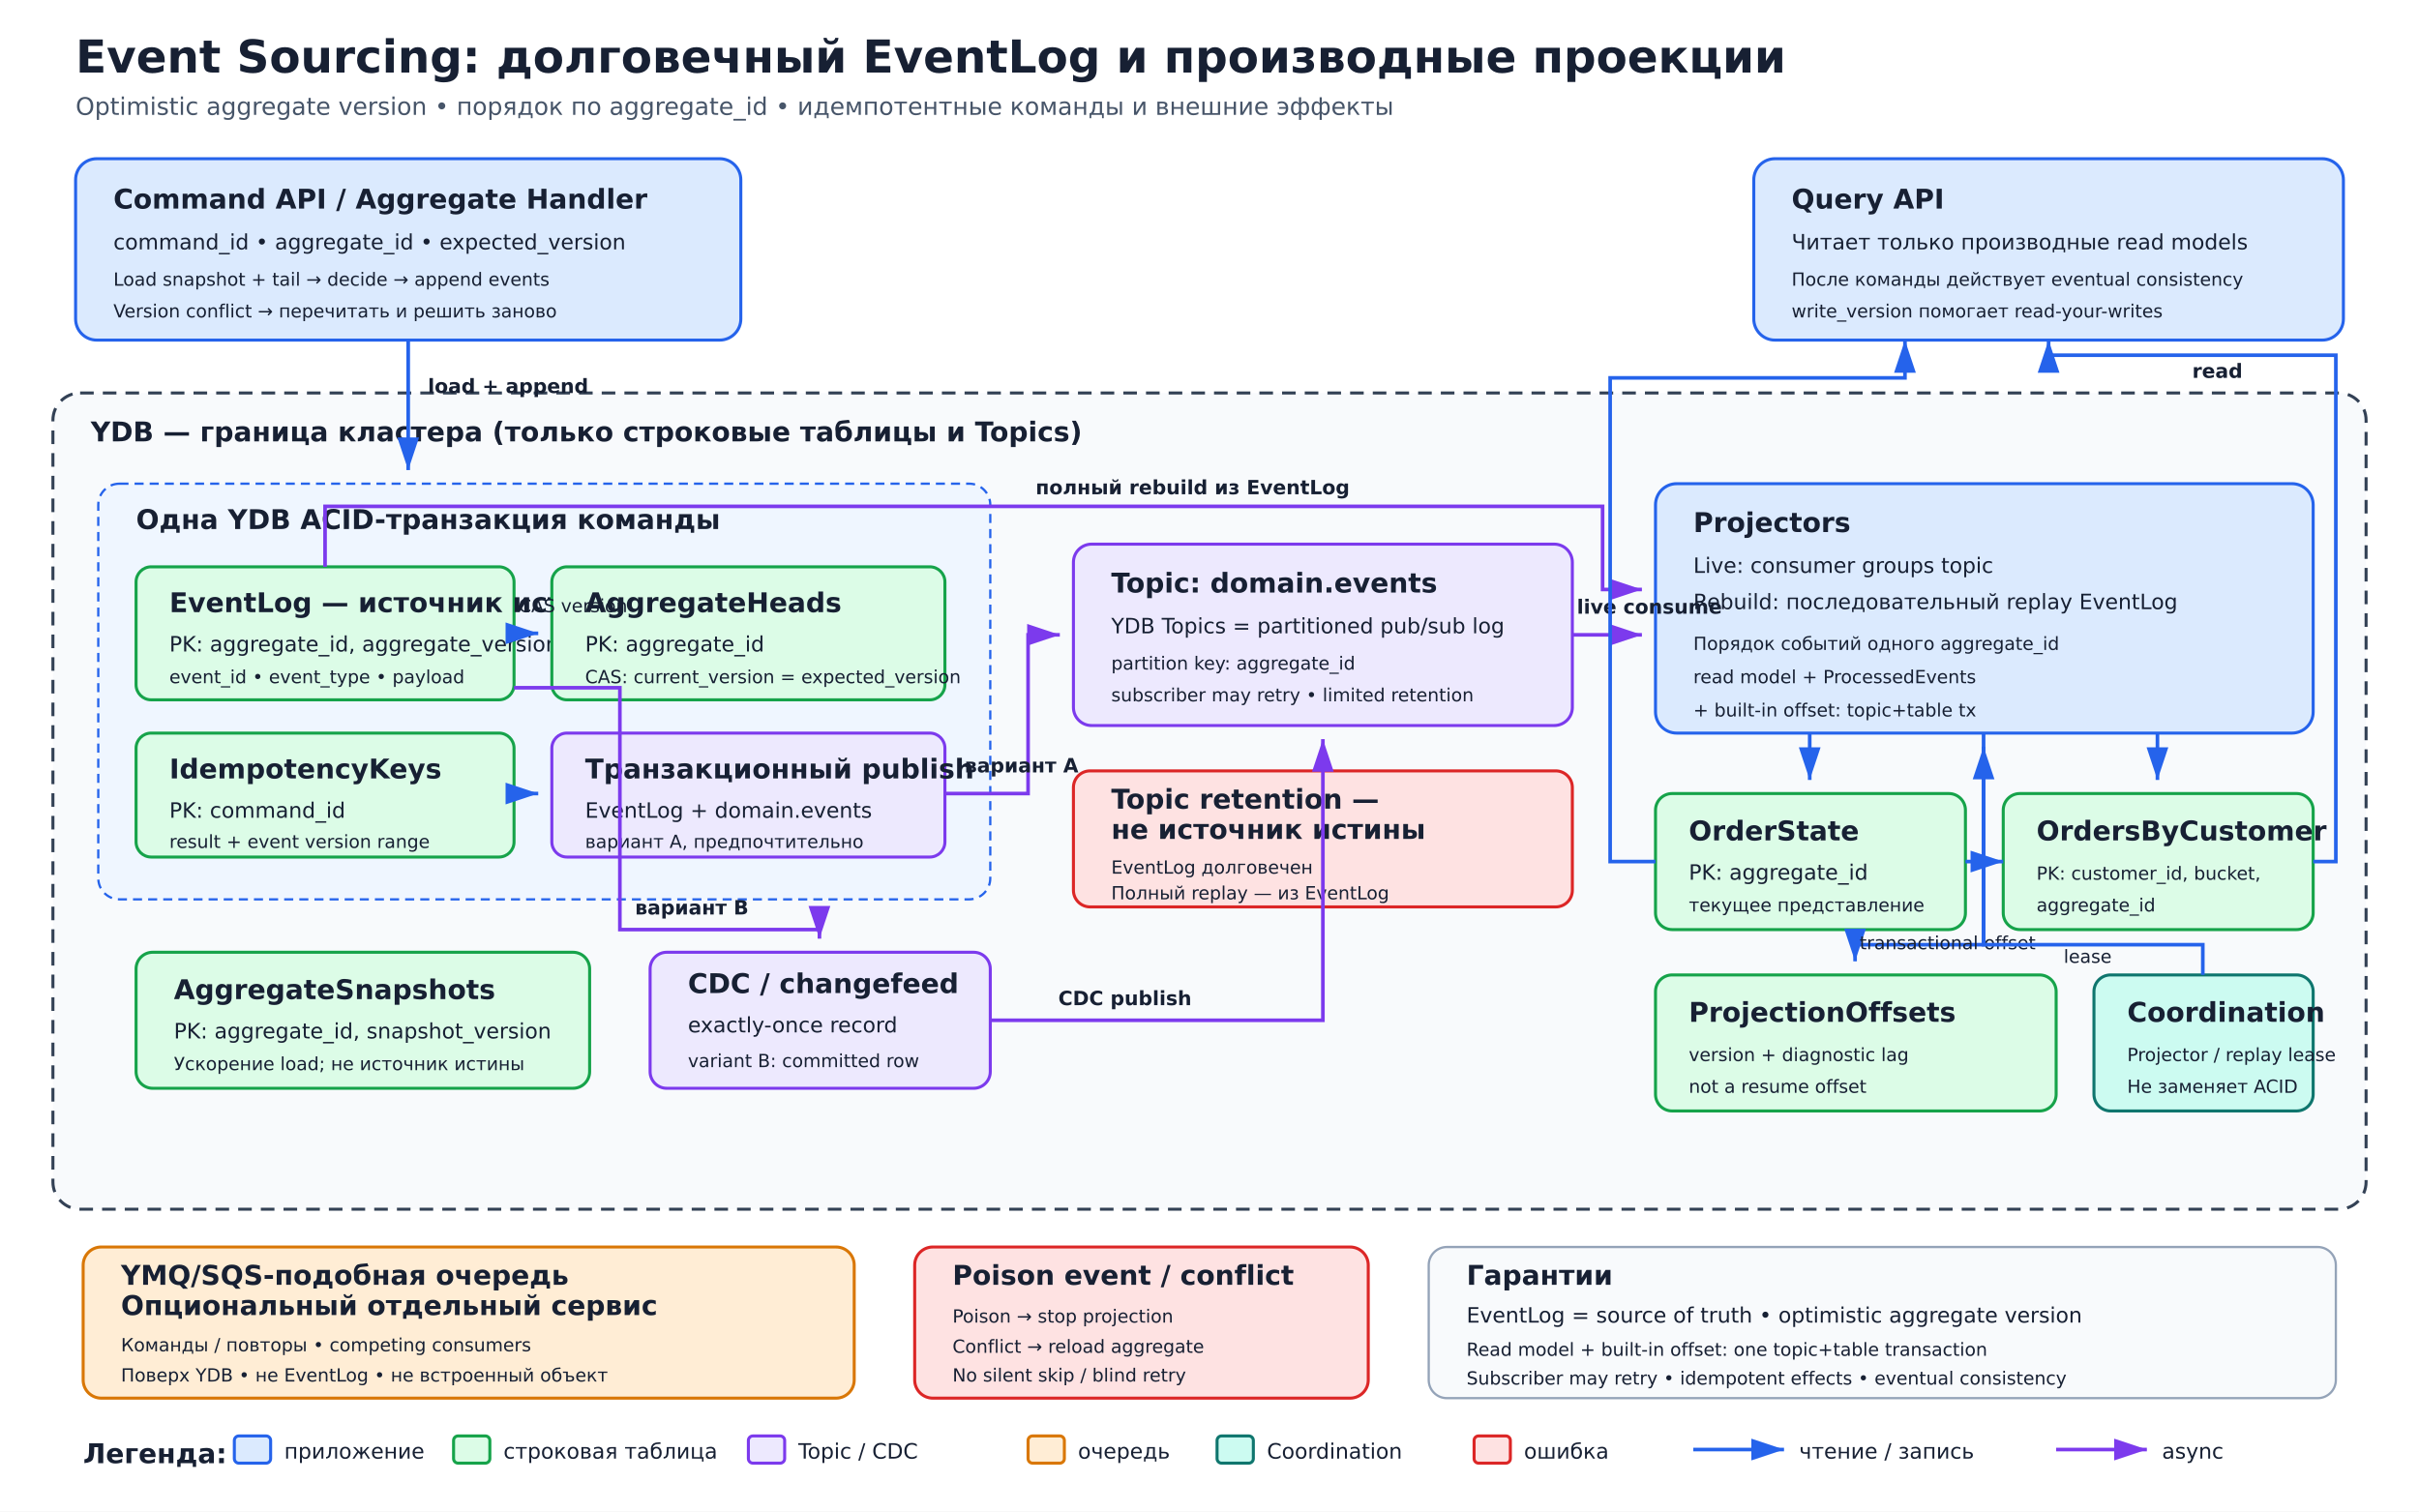
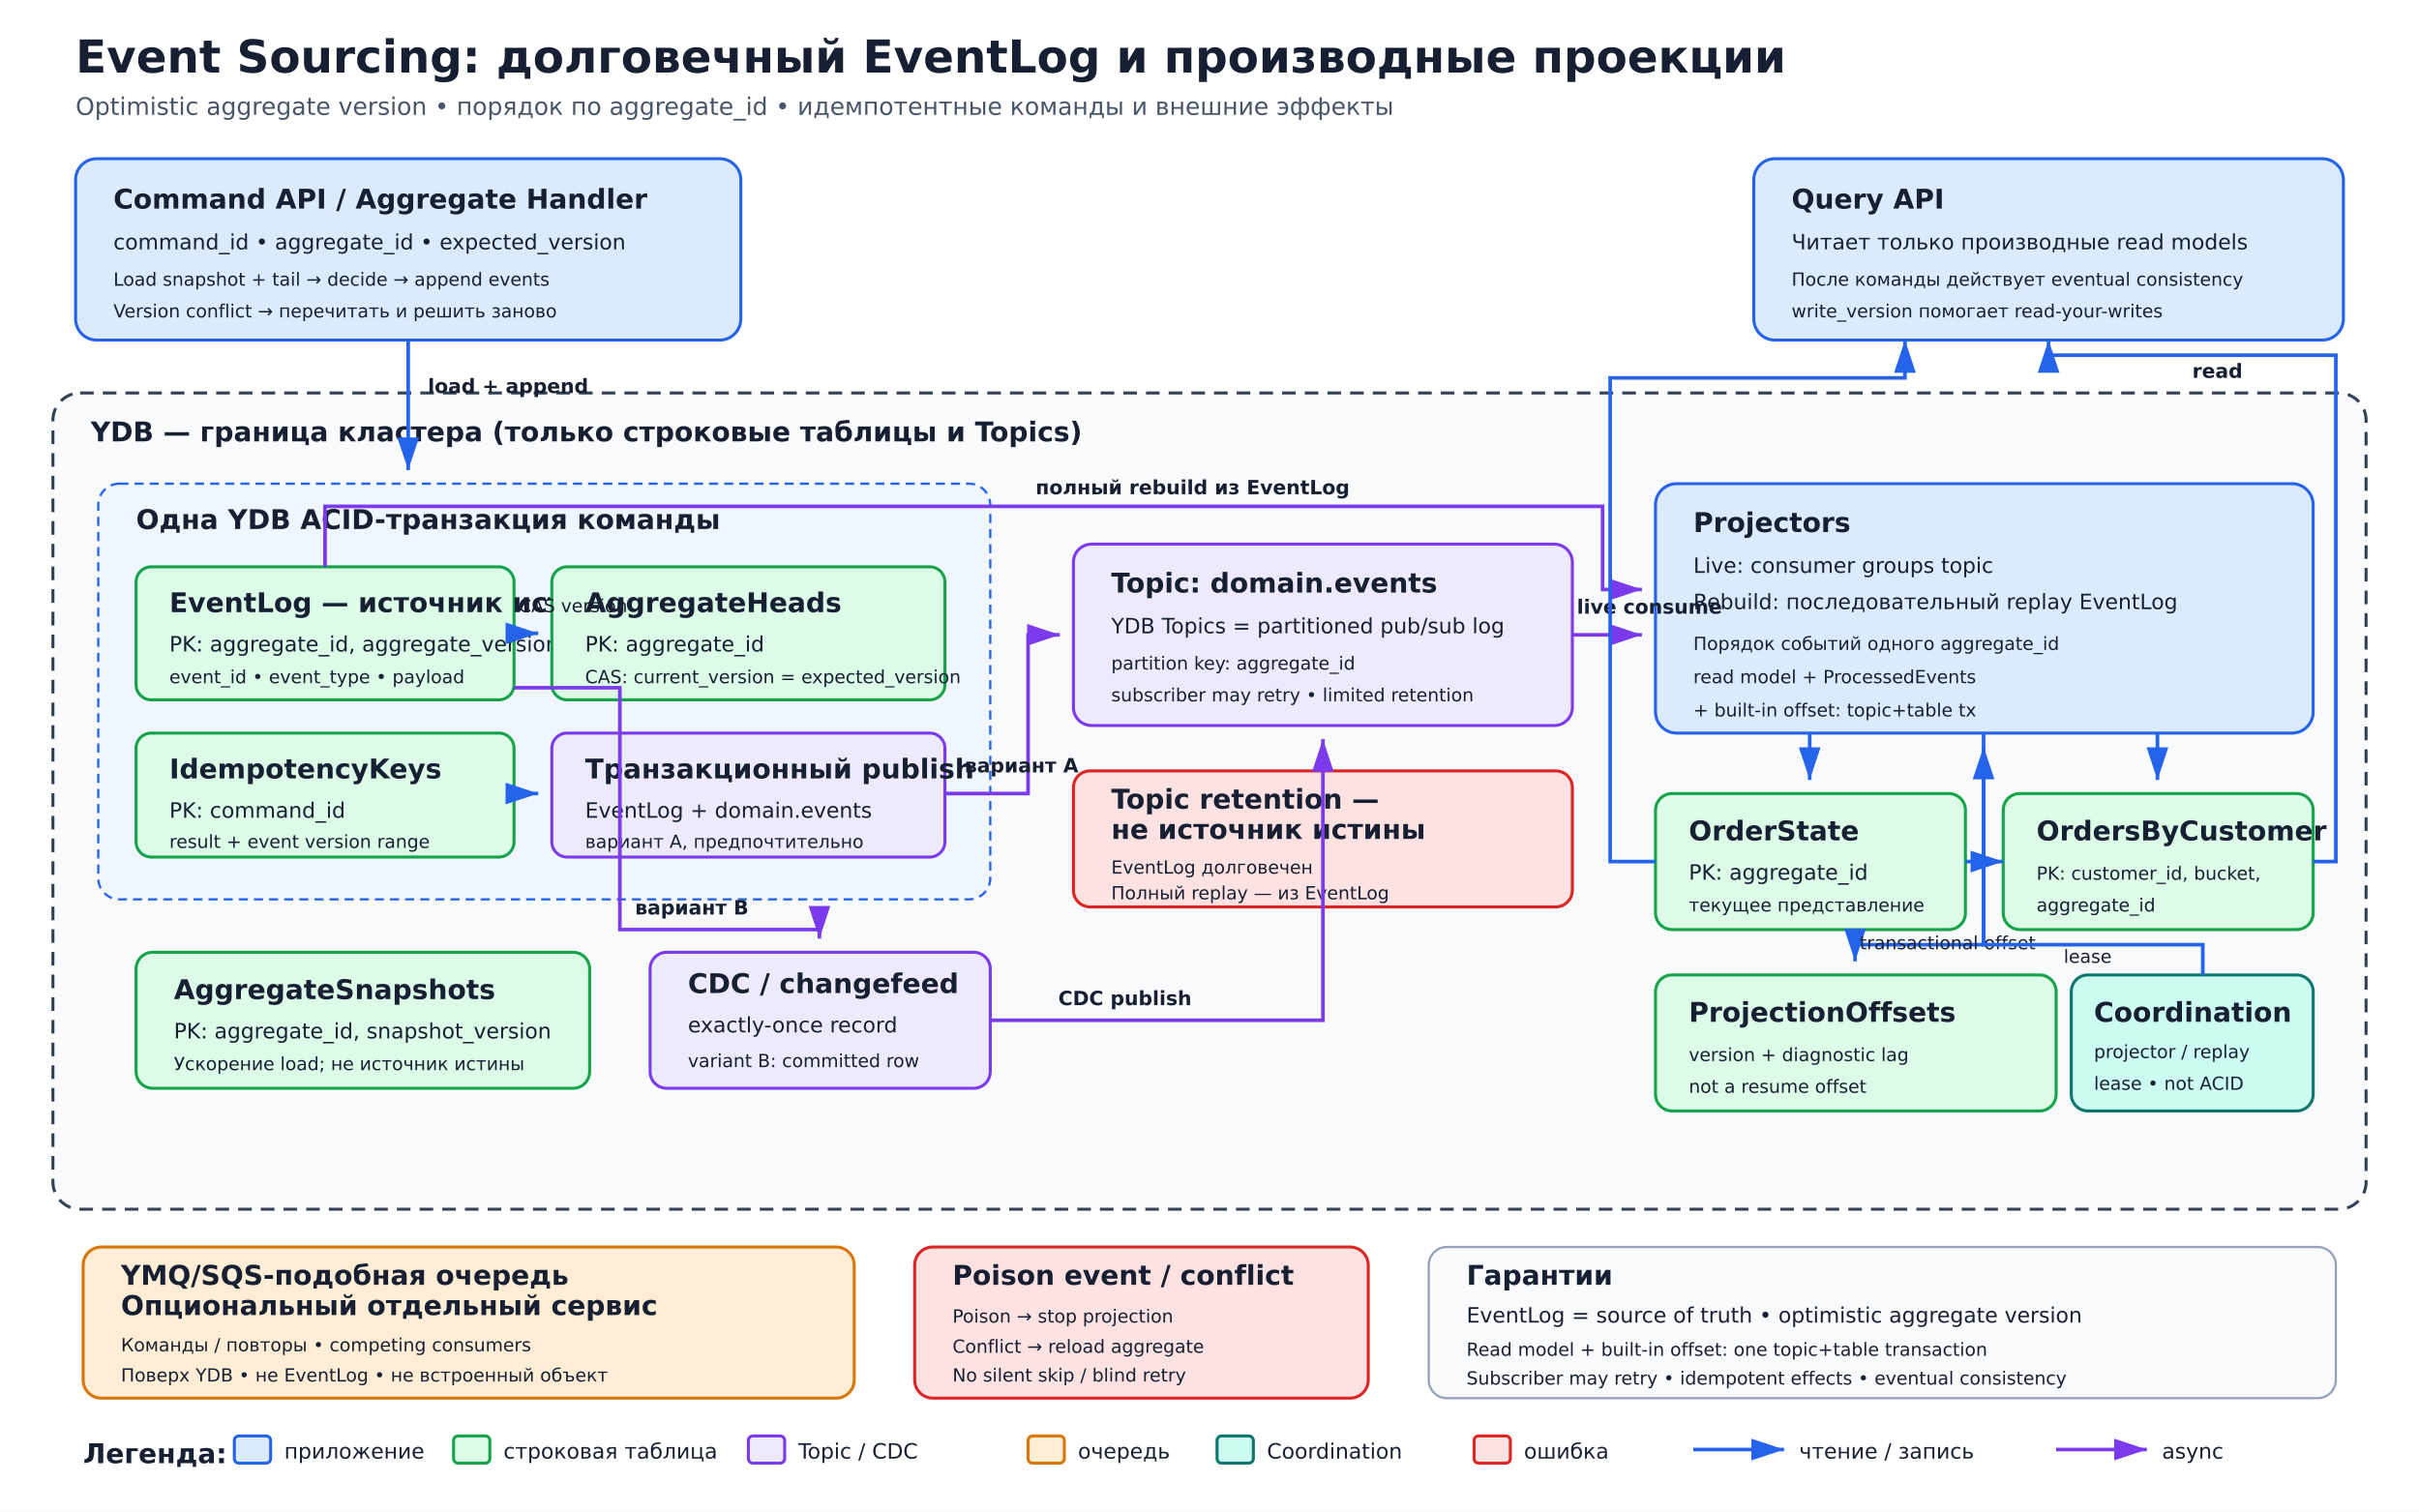
<svg xmlns="http://www.w3.org/2000/svg" version="1.1" viewBox="0 0 1600 1000" role="img" aria-labelledby="title desc">
  <defs>
    <marker id="arrow-blue" markerWidth="10" markerHeight="10" refX="9" refY="3" orient="auto" markerUnits="strokeWidth">
      <path d="M0,0 L0,6 L9,3 z" fill="#2563eb" />
    </marker>
    <marker id="arrow-purple" markerWidth="10" markerHeight="10" refX="9" refY="3" orient="auto" markerUnits="strokeWidth">
      <path d="M0,0 L0,6 L9,3 z" fill="#7c3aed" />
    </marker>
    <marker id="arrow-orange" markerWidth="10" markerHeight="10" refX="9" refY="3" orient="auto" markerUnits="strokeWidth">
      <path d="M0,0 L0,6 L9,3 z" fill="#d97706" />
    </marker>
    <style>
      text, tspan { fill: #172033; }
      .title { font-size: 30px; font-weight: 700; }
      .subtitle { font-size: 16px; fill: #475569; }
      .box-title { font-size: 18px; font-weight: 700; }
      .body { font-size: 14px; }
      .small { font-size: 12px; }
      .flow { font-size: 13px; font-weight: 600; }
      .app { fill: #dbeafe; stroke: #2563eb; stroke-width: 2; }
      .table { fill: #dcfce7; stroke: #16a34a; stroke-width: 2; }
      .topic { fill: #ede9fe; stroke: #7c3aed; stroke-width: 2; }
      .queue { fill: #ffedd5; stroke: #d97706; stroke-width: 2; }
      .coord { fill: #ccfbf1; stroke: #0f766e; stroke-width: 2; }
      .error { fill: #fee2e2; stroke: #dc2626; stroke-width: 2; }
      .boundary { fill: #f8fafc; stroke: #334155; stroke-width: 2; stroke-dasharray: 9 6; }
      .tx { fill: #eff6ff; stroke: #2563eb; stroke-width: 1.5; stroke-dasharray: 6 4; }
      .blue-flow { fill: none; stroke: #2563eb; stroke-width: 2.4; marker-end: url(#arrow-blue); }
      .purple-flow { fill: none; stroke: #7c3aed; stroke-width: 2.4; marker-end: url(#arrow-purple); }
      .orange-flow { fill: none; stroke: #d97706; stroke-width: 2.4; marker-end: url(#arrow-orange); }
    </style>
  </defs>
  <rect x="0" y="0" width="1600" height="1000" fill="#ffffff" />
  <text font-family="DejaVu Sans, Arial, sans-serif" x="50" y="48" class="title">Event Sourcing: долговечный EventLog и производные проекции</text>
  <text font-family="DejaVu Sans, Arial, sans-serif" x="50" y="76" class="subtitle">Optimistic aggregate version • порядок по aggregate_id • идемпотентные команды и внешние эффекты</text>
  <rect x="50" y="105" width="440" height="120" rx="14" class="app" />
  <text font-family="DejaVu Sans, Arial, sans-serif" x="75" y="138" class="box-title">Command API / Aggregate Handler</text>
  <text font-family="DejaVu Sans, Arial, sans-serif" x="75" y="165" class="body">command_id • aggregate_id • expected_version</text>
  <text font-family="DejaVu Sans, Arial, sans-serif" x="75" y="189" class="small">Load snapshot + tail → decide → append events</text>
  <text font-family="DejaVu Sans, Arial, sans-serif" x="75" y="210" class="small">Version conflict → перечитать и решить заново</text>
  <rect x="1160" y="105" width="390" height="120" rx="14" class="app" />
  <text font-family="DejaVu Sans, Arial, sans-serif" x="1185" y="138" class="box-title">Query API</text>
  <text font-family="DejaVu Sans, Arial, sans-serif" x="1185" y="165" class="body">Читает только производные read models</text>
  <text font-family="DejaVu Sans, Arial, sans-serif" x="1185" y="189" class="small">После команды действует eventual consistency</text>
  <text font-family="DejaVu Sans, Arial, sans-serif" x="1185" y="210" class="small">write_version помогает read-your-writes</text>
  <rect x="35" y="260" width="1530" height="540" rx="18" class="boundary" />
  <text font-family="DejaVu Sans, Arial, sans-serif" x="60" y="292" class="box-title">YDB — граница кластера (только строковые таблицы и Topics)</text>
  <rect x="65" y="320" width="590" height="275" rx="14" class="tx" />
  <text font-family="DejaVu Sans, Arial, sans-serif" x="90" y="350" class="box-title">Одна YDB ACID-транзакция команды</text>
  <rect x="90" y="375" width="250" height="88" rx="10" class="table" />
  <text font-family="DejaVu Sans, Arial, sans-serif" x="112" y="405" class="box-title">EventLog — источник истины</text>
  <text font-family="DejaVu Sans, Arial, sans-serif" x="112" y="431" class="body">PK: aggregate_id, aggregate_version</text>
  <text font-family="DejaVu Sans, Arial, sans-serif" x="112" y="452" class="small">event_id • event_type • payload</text>
  <rect x="365" y="375" width="260" height="88" rx="10" class="table" />
  <text font-family="DejaVu Sans, Arial, sans-serif" x="387" y="405" class="box-title">AggregateHeads</text>
  <text font-family="DejaVu Sans, Arial, sans-serif" x="387" y="431" class="body">PK: aggregate_id</text>
  <text font-family="DejaVu Sans, Arial, sans-serif" x="387" y="452" class="small">CAS: current_version = expected_version</text>
  <rect x="90" y="485" width="250" height="82" rx="10" class="table" />
  <text font-family="DejaVu Sans, Arial, sans-serif" x="112" y="515" class="box-title">IdempotencyKeys</text>
  <text font-family="DejaVu Sans, Arial, sans-serif" x="112" y="541" class="body">PK: command_id</text>
  <text font-family="DejaVu Sans, Arial, sans-serif" x="112" y="561" class="small">result + event version range</text>
  <rect x="365" y="485" width="260" height="82" rx="10" class="topic" />
  <text font-family="DejaVu Sans, Arial, sans-serif" x="387" y="515" class="box-title">Транзакционный publish</text>
  <text font-family="DejaVu Sans, Arial, sans-serif" x="387" y="541" class="body">EventLog + domain.events</text>
  <text font-family="DejaVu Sans, Arial, sans-serif" x="387" y="561" class="small">вариант A, предпочтительно</text>
  <rect x="90" y="630" width="300" height="90" rx="11" class="table" />
  <text font-family="DejaVu Sans, Arial, sans-serif" x="115" y="661" class="box-title">AggregateSnapshots</text>
  <text font-family="DejaVu Sans, Arial, sans-serif" x="115" y="687" class="body">PK: aggregate_id, snapshot_version</text>
  <text font-family="DejaVu Sans, Arial, sans-serif" x="115" y="708" class="small">Ускорение load; не источник истины</text>
  <rect x="430" y="630" width="225" height="90" rx="11" class="topic" />
  <text font-family="DejaVu Sans, Arial, sans-serif" x="455" y="657" class="box-title">CDC / changefeed</text>
  <text font-family="DejaVu Sans, Arial, sans-serif" x="455" y="683" class="body">exactly-once record</text>
  <text font-family="DejaVu Sans, Arial, sans-serif" x="455" y="706" class="small">variant B: committed row</text>
  <rect x="710" y="360" width="330" height="120" rx="12" class="topic" />
  <text font-family="DejaVu Sans, Arial, sans-serif" x="735" y="392" class="box-title">Topic: domain.events</text>
  <text font-family="DejaVu Sans, Arial, sans-serif" x="735" y="419" class="body">YDB Topics = partitioned pub/sub log</text>
  <text font-family="DejaVu Sans, Arial, sans-serif" x="735" y="443" class="small">partition key: aggregate_id</text>
  <text font-family="DejaVu Sans, Arial, sans-serif" x="735" y="464" class="small">subscriber may retry • limited retention</text>
  <rect x="710" y="510" width="330" height="90" rx="11" class="error" />
  <text font-family="DejaVu Sans, Arial, sans-serif" x="735" y="535" class="box-title">Topic retention —<tspan font-family="DejaVu Sans, Arial, sans-serif" x="735" dy="20">не источник истины</tspan>
  </text>
  <text font-family="DejaVu Sans, Arial, sans-serif" x="735" y="578" class="small">EventLog долговечен</text>
  <text font-family="DejaVu Sans, Arial, sans-serif" x="735" y="595" class="small">Полный replay — из EventLog</text>
  <rect x="1095" y="320" width="435" height="165" rx="14" class="app" />
  <text font-family="DejaVu Sans, Arial, sans-serif" x="1120" y="352" class="box-title">Projectors</text>
  <text font-family="DejaVu Sans, Arial, sans-serif" x="1120" y="379" class="body">Live: consumer groups topic</text>
  <text font-family="DejaVu Sans, Arial, sans-serif" x="1120" y="403" class="body">Rebuild: последовательный replay EventLog</text>
  <text font-family="DejaVu Sans, Arial, sans-serif" x="1120" y="430" class="small">Порядок событий одного aggregate_id</text>
  <text font-family="DejaVu Sans, Arial, sans-serif" x="1120" y="452" class="small">read model + ProcessedEvents</text>
  <text font-family="DejaVu Sans, Arial, sans-serif" x="1120" y="474" class="small">+ built-in offset: topic+table tx</text>
  <rect x="1095" y="525" width="205" height="90" rx="11" class="table" />
  <text font-family="DejaVu Sans, Arial, sans-serif" x="1117" y="556" class="box-title">OrderState</text>
  <text font-family="DejaVu Sans, Arial, sans-serif" x="1117" y="582" class="body">PK: aggregate_id</text>
  <text font-family="DejaVu Sans, Arial, sans-serif" x="1117" y="603" class="small">текущее представление</text>
  <rect x="1325" y="525" width="205" height="90" rx="11" class="table" />
  <text font-family="DejaVu Sans, Arial, sans-serif" x="1347" y="556" class="box-title">OrdersByCustomer</text>
  <text font-family="DejaVu Sans, Arial, sans-serif" x="1347" y="582" class="small">PK: customer_id, bucket,</text>
  <text font-family="DejaVu Sans, Arial, sans-serif" x="1347" y="603" class="small">aggregate_id</text>
  <rect x="1095" y="645" width="265" height="90" rx="11" class="table" />
  <text font-family="DejaVu Sans, Arial, sans-serif" x="1117" y="676" class="box-title">ProjectionOffsets</text>
  <text font-family="DejaVu Sans, Arial, sans-serif" x="1117" y="702" class="small">version + diagnostic lag</text>
  <text font-family="DejaVu Sans, Arial, sans-serif" x="1117" y="723" class="small">not a resume offset</text>
-   <rect x="1385" y="645" width="145" height="90" rx="11" class="coord" />
-   <text font-family="DejaVu Sans, Arial, sans-serif" x="1407" y="676" class="box-title">Coordination</text>
-   <text font-family="DejaVu Sans, Arial, sans-serif" x="1407" y="702" class="small">Projector / replay lease</text>
-   <text font-family="DejaVu Sans, Arial, sans-serif" x="1407" y="723" class="small">Не заменяет ACID</text>
+   <rect x="1370" y="645" width="160" height="90" rx="11" class="coord" />
+   <text font-family="DejaVu Sans, Arial, sans-serif" x="1385" y="676" class="box-title">Coordination</text>
+   <text font-family="DejaVu Sans, Arial, sans-serif" x="1385" y="700" class="small">projector / replay</text>
+   <text font-family="DejaVu Sans, Arial, sans-serif" x="1385" y="721" class="small">lease • not ACID</text>
  <path d="M270 225 L270 311" class="blue-flow" />
  <text font-family="DejaVu Sans, Arial, sans-serif" x="283" y="260" class="flow">load + append</text>
  <path d="M340 419 L356 419" class="blue-flow" />
  <text font-family="DejaVu Sans, Arial, sans-serif" x="343" y="405" class="small">CAS version</text>
  <path d="M340 525 L356 525" class="blue-flow" />
  <path d="M625 525 L680 525 L680 420 L701 420" class="purple-flow" />
  <text font-family="DejaVu Sans, Arial, sans-serif" x="638" y="511" class="flow">вариант A</text>
  <path d="M340 455 L410 455 L410 615 L542 615 L542 621" class="purple-flow" />
  <text font-family="DejaVu Sans, Arial, sans-serif" x="420" y="605" class="flow">вариант B</text>
  <path d="M655 675 L875 675 L875 489" class="purple-flow" />
  <text font-family="DejaVu Sans, Arial, sans-serif" x="700" y="665" class="flow">CDC publish</text>
  <path d="M1040 420 L1086 420" class="purple-flow" />
  <text font-family="DejaVu Sans, Arial, sans-serif" x="1043" y="406" class="flow">live consume</text>
  <path d="M215 375 L215 335 L1060 335 L1060 390 L1086 390" class="purple-flow" />
  <text font-family="DejaVu Sans, Arial, sans-serif" x="685" y="327" class="flow">полный rebuild из EventLog</text>
  <path d="M1197 485 L1197 516" class="blue-flow" />
  <path d="M1427 485 L1427 516" class="blue-flow" />
  <path d="M1312 485 L1312 625 L1227 625 L1227 636" class="blue-flow" />
  <text font-family="DejaVu Sans, Arial, sans-serif" x="1230" y="628" class="small">transactional offset</text>
  <path d="M1457 645 L1457 625 L1312 625 L1312 494" class="blue-flow" />
  <text font-family="DejaVu Sans, Arial, sans-serif" x="1365" y="637" class="small">lease</text>
  <path d="M1300 570 L1325 570" class="blue-flow" />
  <path d="M1530 570 L1545 570 L1545 235 L1355 235 L1355 225" class="blue-flow" />
  <text font-family="DejaVu Sans, Arial, sans-serif" x="1450" y="250" class="flow">read</text>
  <path d="M1095 570 L1065 570 L1065 250 L1260 250 L1260 225" class="blue-flow" />
  <rect x="55" y="825" width="510" height="100" rx="12" class="queue" />
  <text font-family="DejaVu Sans, Arial, sans-serif" x="80" y="850" class="box-title">YMQ/SQS-подобная очередь<tspan font-family="DejaVu Sans, Arial, sans-serif" x="80" dy="20">Опциональный отдельный сервис</tspan>
  </text>
  <text font-family="DejaVu Sans, Arial, sans-serif" x="80" y="894" class="small">Команды / повторы • competing consumers</text>
  <text font-family="DejaVu Sans, Arial, sans-serif" x="80" y="914" class="small">Поверх YDB • не EventLog • не встроенный объект</text>
  <rect x="605" y="825" width="300" height="100" rx="12" class="error" />
  <text font-family="DejaVu Sans, Arial, sans-serif" x="630" y="850" class="box-title">Poison event / conflict</text>
  <text font-family="DejaVu Sans, Arial, sans-serif" x="630" y="875" class="small">Poison → stop projection</text>
  <text font-family="DejaVu Sans, Arial, sans-serif" x="630" y="895" class="small">Conflict → reload aggregate</text>
  <text font-family="DejaVu Sans, Arial, sans-serif" x="630" y="914" class="small">No silent skip / blind retry</text>
  <rect x="945" y="825" width="600" height="100" rx="12" fill="#f8fafc" stroke="#94a3b8" stroke-width="1.5" />
  <text font-family="DejaVu Sans, Arial, sans-serif" x="970" y="850" class="box-title">Гарантии</text>
  <text font-family="DejaVu Sans, Arial, sans-serif" x="970" y="875" class="body">EventLog = source of truth • optimistic aggregate version</text>
  <text font-family="DejaVu Sans, Arial, sans-serif" x="970" y="897" class="small">Read model + built-in offset: one topic+table transaction</text>
  <text font-family="DejaVu Sans, Arial, sans-serif" x="970" y="916" class="small">Subscriber may retry • idempotent effects • eventual consistency</text>
  <text font-family="DejaVu Sans, Arial, sans-serif" x="55" y="968" class="box-title">Легенда:</text>
  <rect x="155" y="950" width="24" height="18" rx="3" class="app" />
  <text font-family="DejaVu Sans, Arial, sans-serif" x="188" y="965" class="body">приложение</text>
  <rect x="300" y="950" width="24" height="18" rx="3" class="table" />
  <text font-family="DejaVu Sans, Arial, sans-serif" x="333" y="965" class="body">строковая таблица</text>
  <rect x="495" y="950" width="24" height="18" rx="3" class="topic" />
  <text font-family="DejaVu Sans, Arial, sans-serif" x="528" y="965" class="body">Topic / CDC</text>
  <rect x="680" y="950" width="24" height="18" rx="3" class="queue" />
  <text font-family="DejaVu Sans, Arial, sans-serif" x="713" y="965" class="body">очередь</text>
  <rect x="805" y="950" width="24" height="18" rx="3" class="coord" />
  <text font-family="DejaVu Sans, Arial, sans-serif" x="838" y="965" class="body">Coordination</text>
  <rect x="975" y="950" width="24" height="18" rx="3" class="error" />
  <text font-family="DejaVu Sans, Arial, sans-serif" x="1008" y="965" class="body">ошибка</text>
  <line x1="1120" y1="959" x2="1180" y2="959" class="blue-flow" />
  <text font-family="DejaVu Sans, Arial, sans-serif" x="1190" y="965" class="body">чтение / запись</text>
  <line x1="1360" y1="959" x2="1420" y2="959" class="purple-flow" />
  <text font-family="DejaVu Sans, Arial, sans-serif" x="1430" y="965" class="body">async</text>
</svg>
